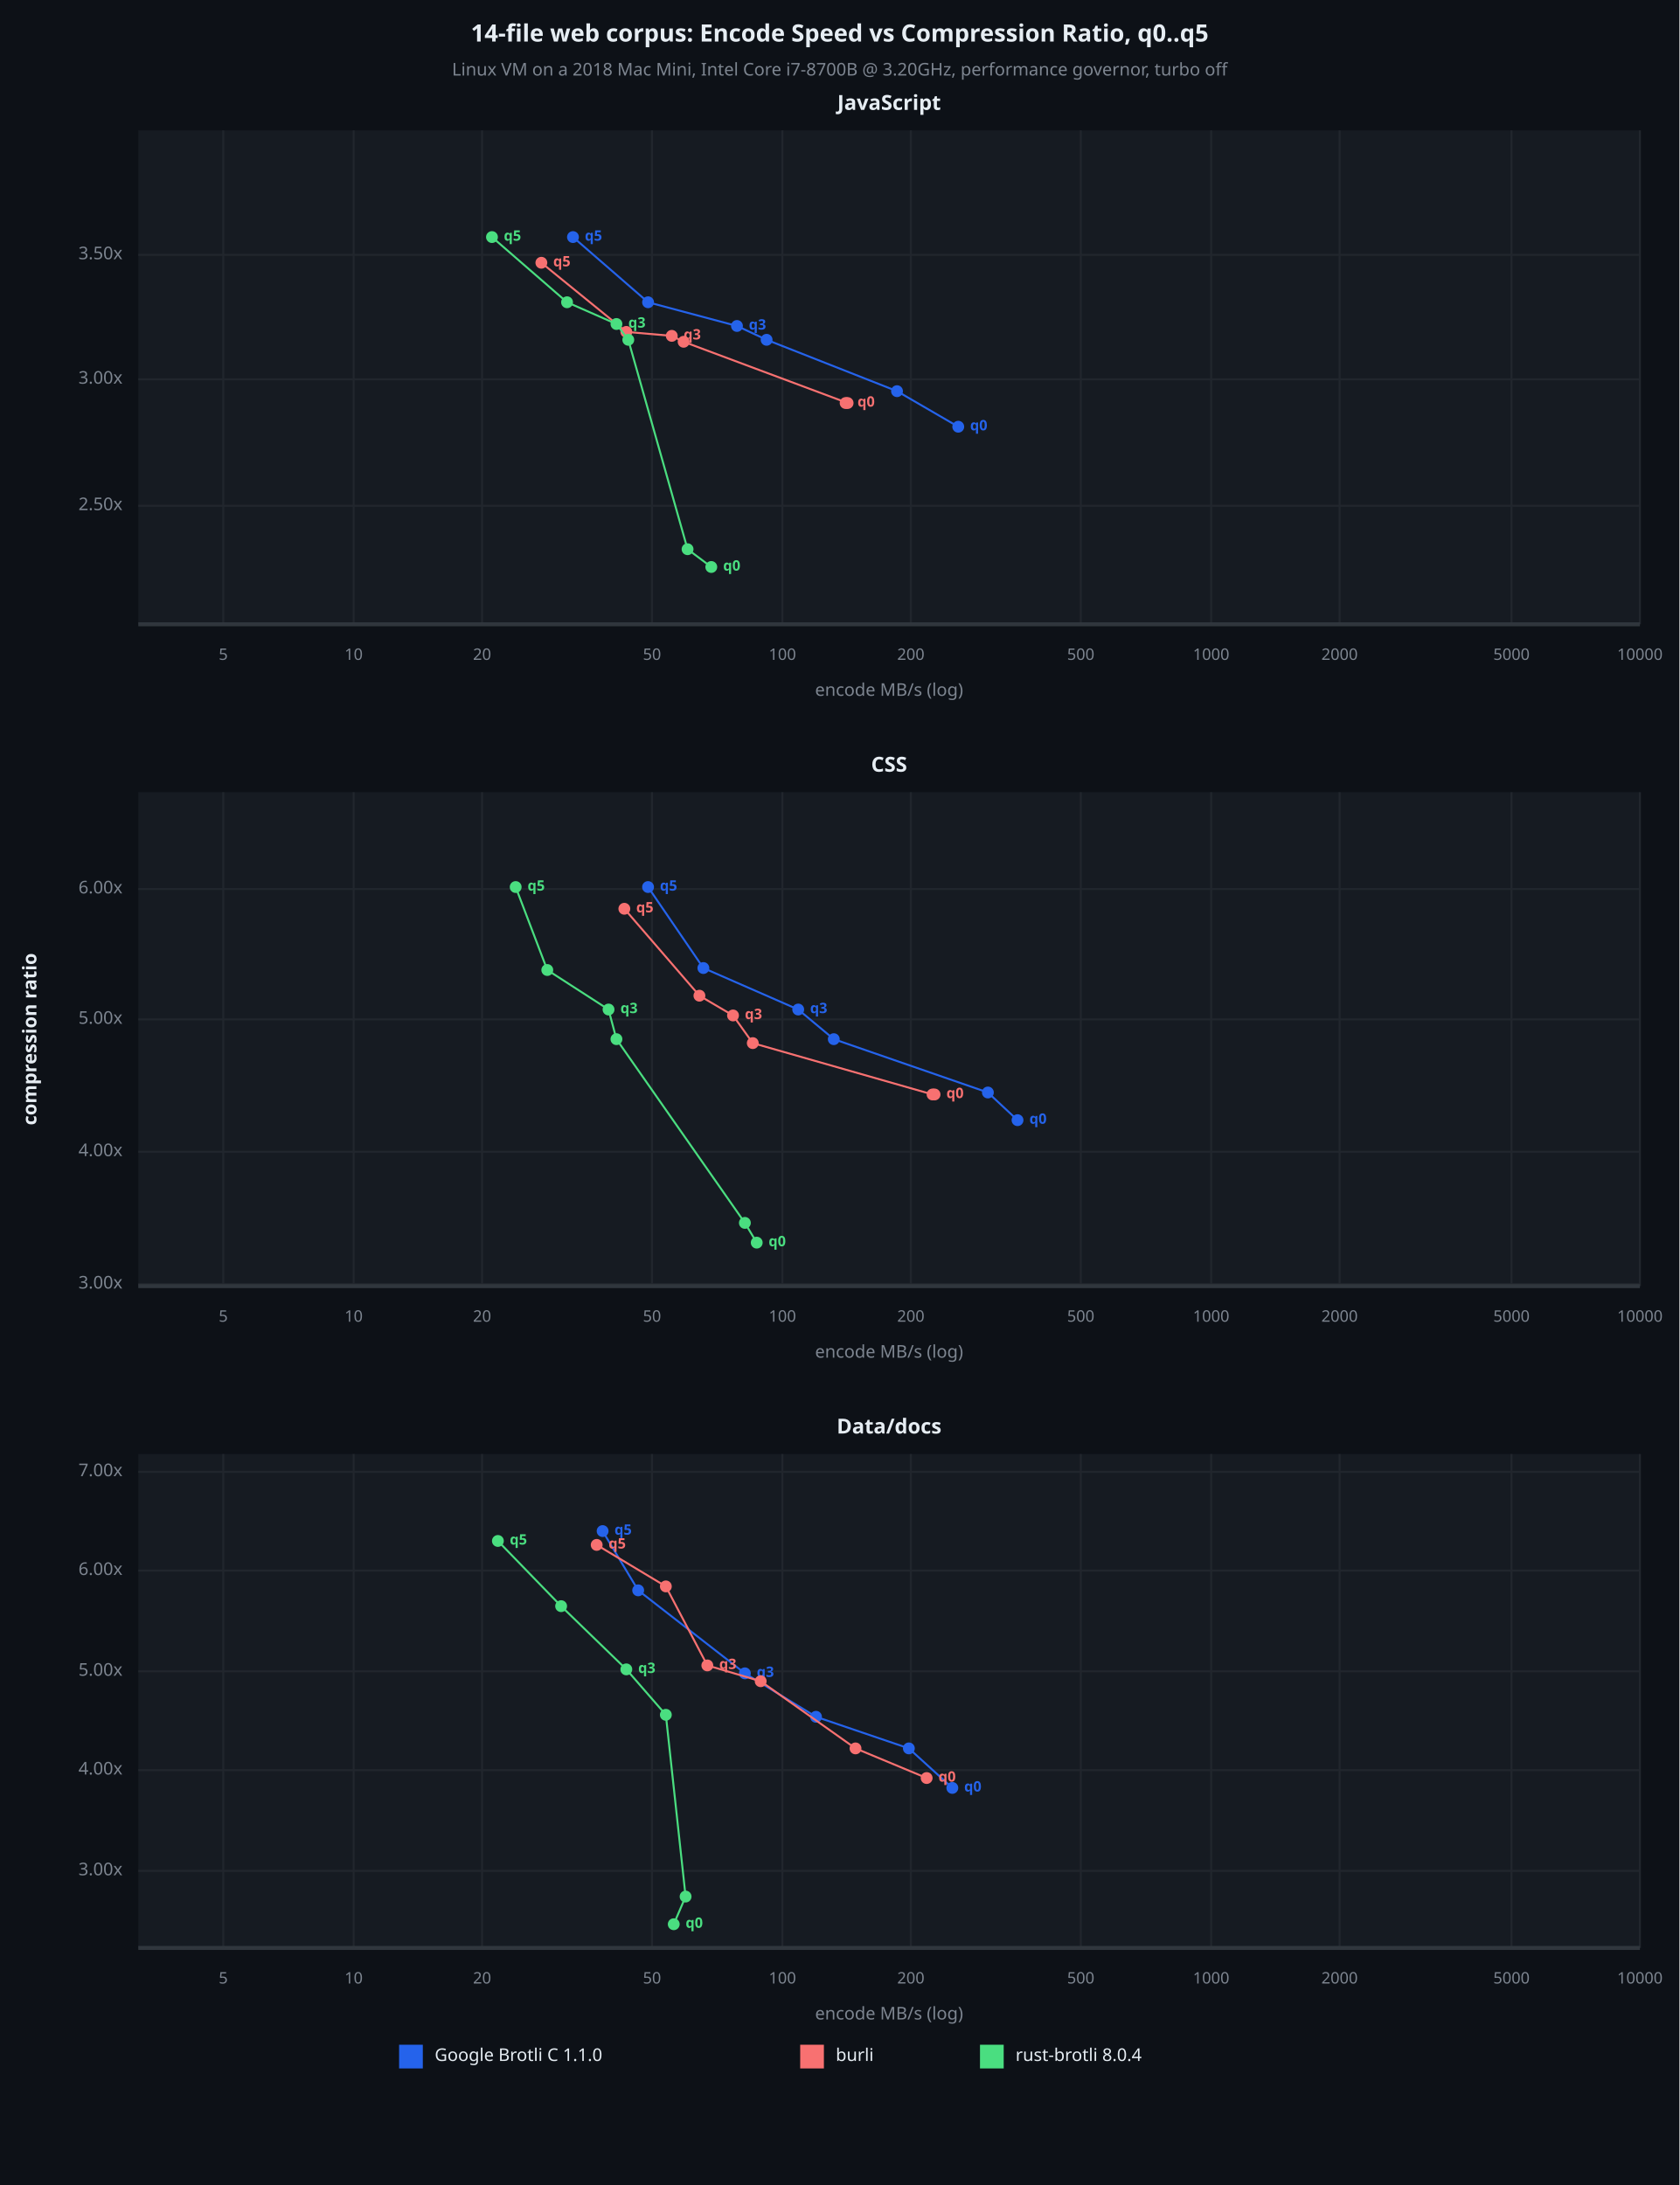
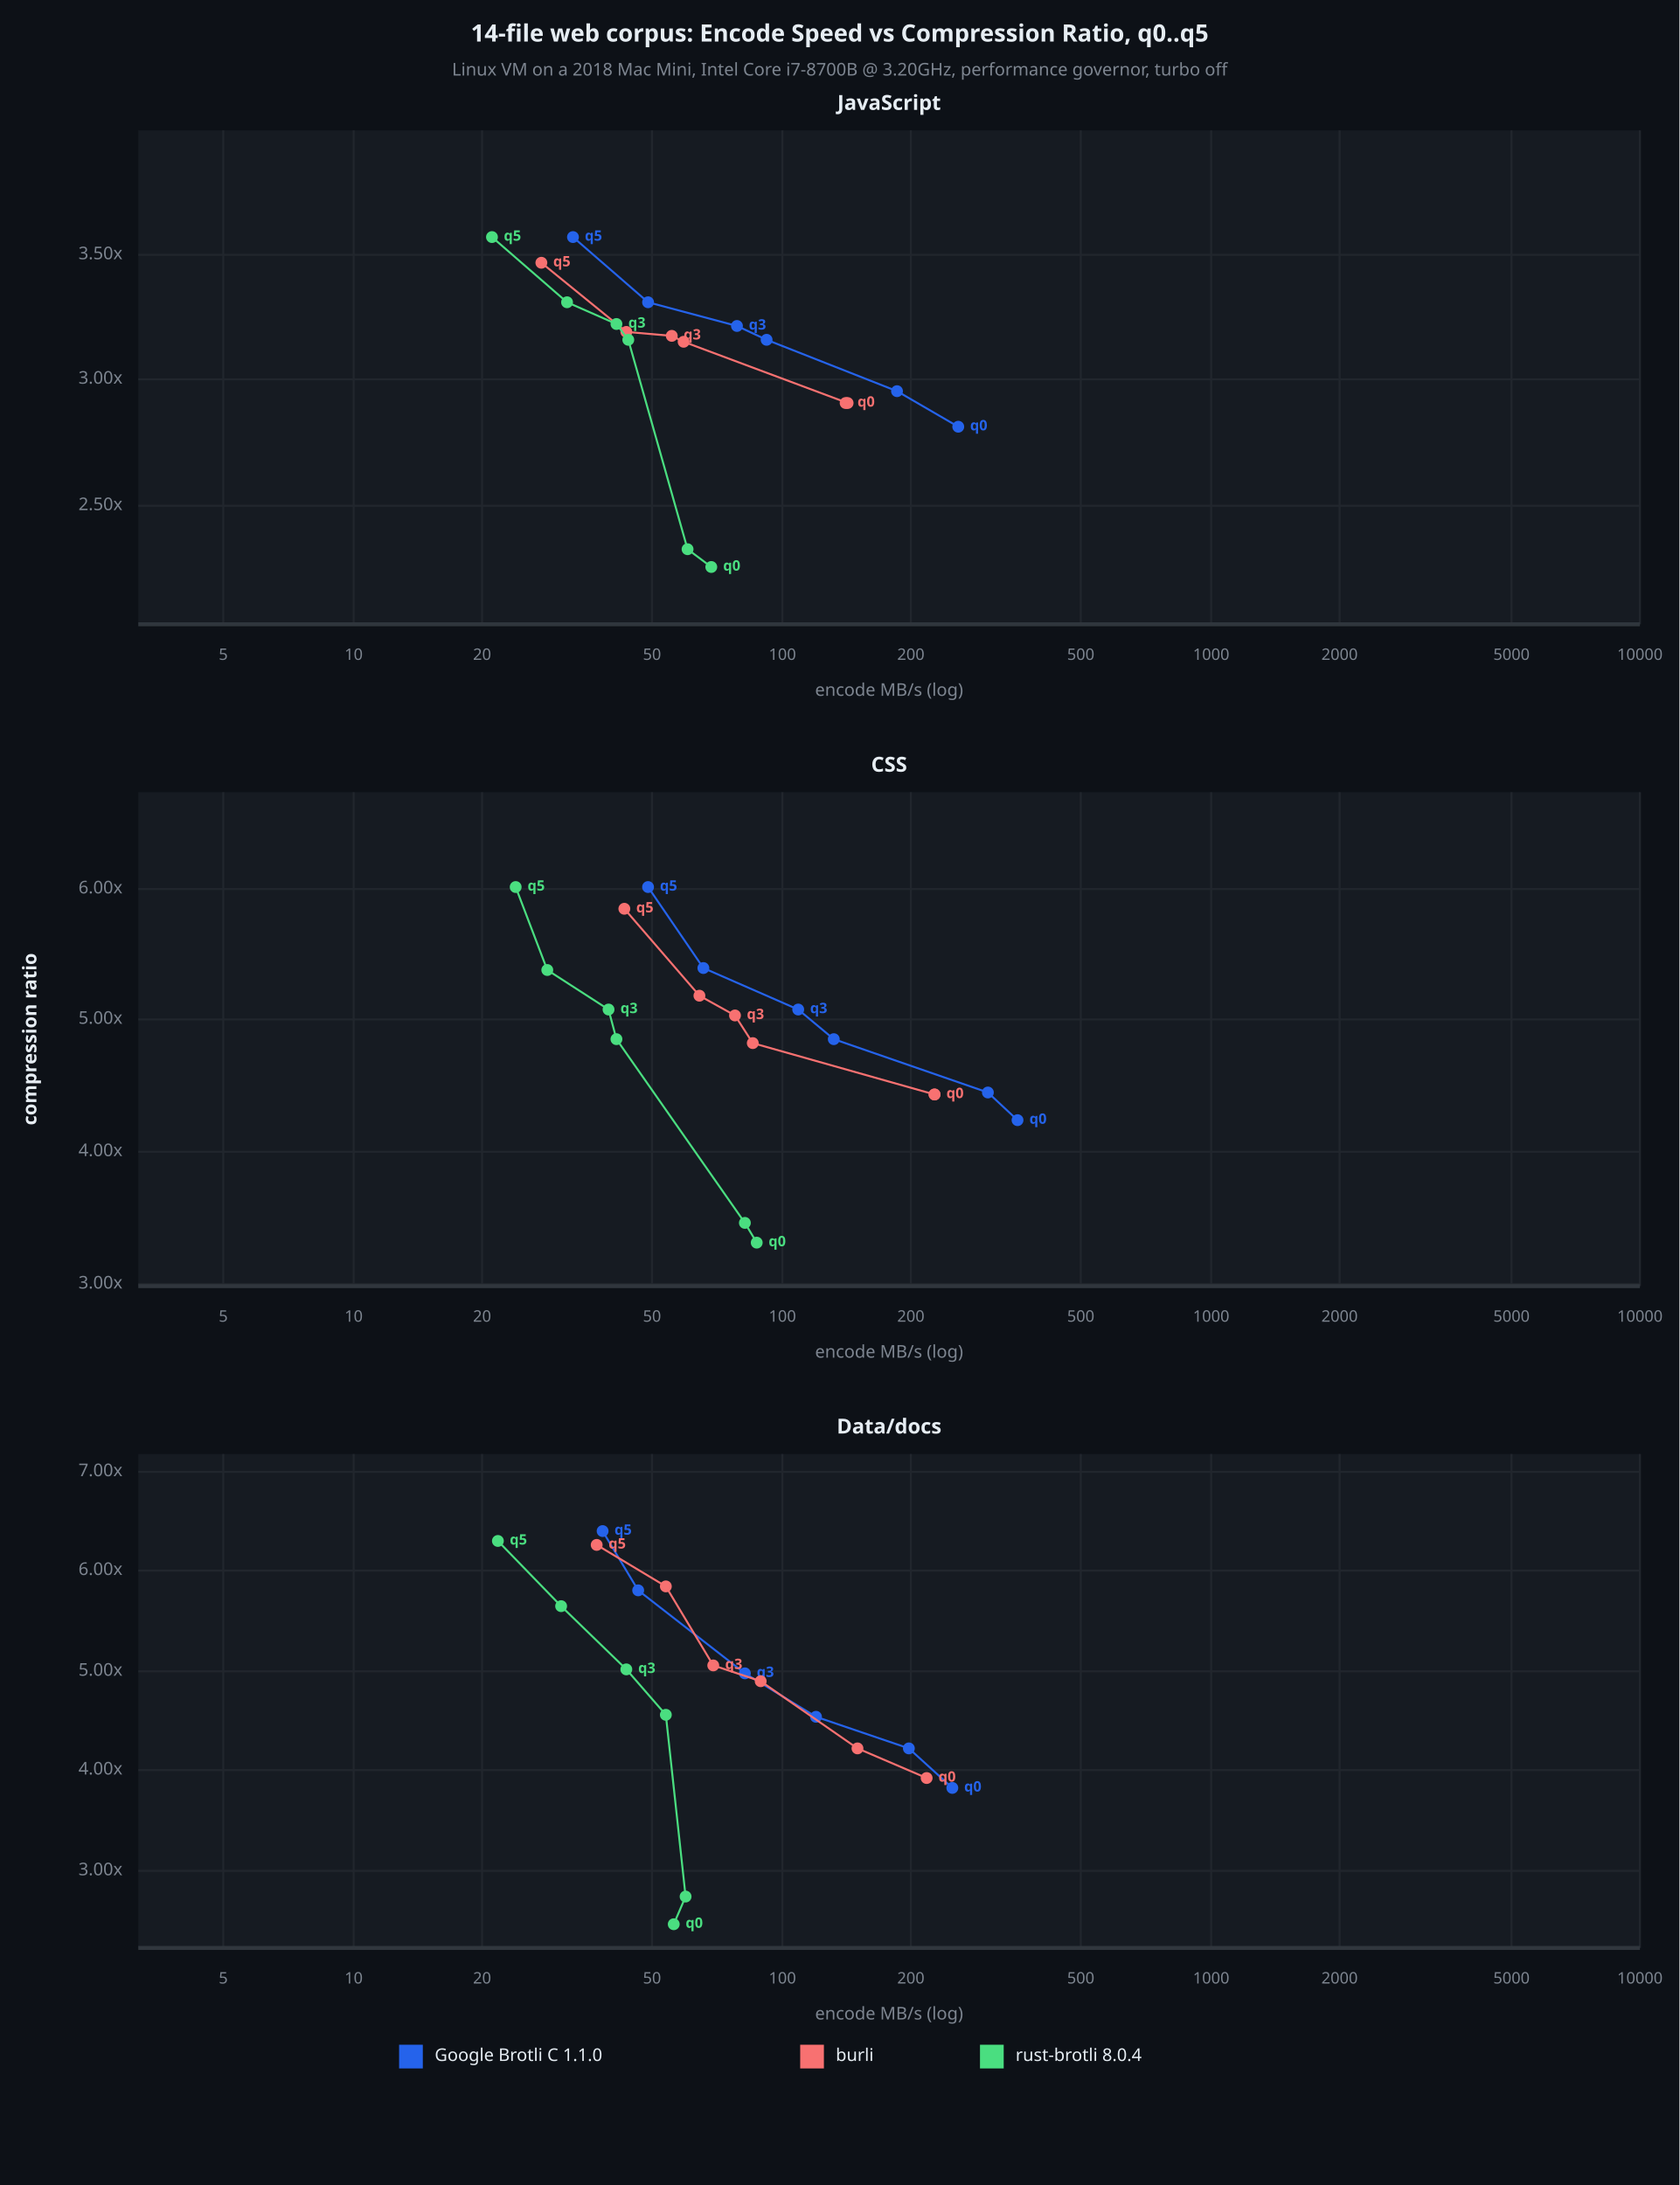
<svg xmlns="http://www.w3.org/2000/svg" viewBox="0 0 850 1106" font-family="system-ui, -apple-system, sans-serif">
  <rect x="0" y="0" width="850" height="1106" opacity="1" fill="#0D1117" stroke="none" />
  <text x="425" y="18" dy="0.5ex" text-anchor="middle" font-family="sans-serif" font-size="12.097" opacity="1" fill="#E6EDF3" font-weight="bold">
14-file web corpus: Encode Speed vs Compression Ratio, q0..q5
</text>
  <text x="425" y="36" dy="0.5ex" text-anchor="middle" font-family="sans-serif" font-size="8.871" opacity="1" fill="#7D8590">
Linux VM on a 2018 Mac Mini, Intel Core i7-8700B @ 3.20GHz, performance governor, turbo off
</text>
  <rect x="70" y="66" width="760" height="250" opacity="1" fill="#161B22" stroke="none" />
  <text x="450" y="53" dy="0.5ex" text-anchor="middle" font-family="sans-serif" font-size="10.484" opacity="1" fill="#E6EDF3" font-weight="bold">
JavaScript
</text>
  <polyline fill="none" opacity="1" stroke="#21262D" stroke-width="1" points="113,66 113,316 " />
  <text x="113" y="332" dy="0.5ex" text-anchor="middle" font-family="sans-serif" font-size="8.065" opacity="1" fill="#7D8590">
5
</text>
  <polyline fill="none" opacity="1" stroke="#21262D" stroke-width="1" points="179,66 179,316 " />
  <text x="179" y="332" dy="0.5ex" text-anchor="middle" font-family="sans-serif" font-size="8.065" opacity="1" fill="#7D8590">
10
</text>
  <polyline fill="none" opacity="1" stroke="#21262D" stroke-width="1" points="244,66 244,316 " />
  <text x="244" y="332" dy="0.5ex" text-anchor="middle" font-family="sans-serif" font-size="8.065" opacity="1" fill="#7D8590">
20
</text>
  <polyline fill="none" opacity="1" stroke="#21262D" stroke-width="1" points="330,66 330,316 " />
  <text x="330" y="332" dy="0.5ex" text-anchor="middle" font-family="sans-serif" font-size="8.065" opacity="1" fill="#7D8590">
50
</text>
  <polyline fill="none" opacity="1" stroke="#21262D" stroke-width="1" points="396,66 396,316 " />
  <text x="396" y="332" dy="0.5ex" text-anchor="middle" font-family="sans-serif" font-size="8.065" opacity="1" fill="#7D8590">
100
</text>
  <polyline fill="none" opacity="1" stroke="#21262D" stroke-width="1" points="461,66 461,316 " />
  <text x="461" y="332" dy="0.5ex" text-anchor="middle" font-family="sans-serif" font-size="8.065" opacity="1" fill="#7D8590">
200
</text>
  <polyline fill="none" opacity="1" stroke="#21262D" stroke-width="1" points="547,66 547,316 " />
  <text x="547" y="332" dy="0.5ex" text-anchor="middle" font-family="sans-serif" font-size="8.065" opacity="1" fill="#7D8590">
500
</text>
  <polyline fill="none" opacity="1" stroke="#21262D" stroke-width="1" points="613,66 613,316 " />
  <text x="613" y="332" dy="0.5ex" text-anchor="middle" font-family="sans-serif" font-size="8.065" opacity="1" fill="#7D8590">
1000
</text>
  <polyline fill="none" opacity="1" stroke="#21262D" stroke-width="1" points="678,66 678,316 " />
  <text x="678" y="332" dy="0.5ex" text-anchor="middle" font-family="sans-serif" font-size="8.065" opacity="1" fill="#7D8590">
2000
</text>
  <polyline fill="none" opacity="1" stroke="#21262D" stroke-width="1" points="765,66 765,316 " />
  <text x="765" y="332" dy="0.5ex" text-anchor="middle" font-family="sans-serif" font-size="8.065" opacity="1" fill="#7D8590">
5000
</text>
  <polyline fill="none" opacity="1" stroke="#21262D" stroke-width="1" points="830,66 830,316 " />
  <text x="830" y="332" dy="0.5ex" text-anchor="middle" font-family="sans-serif" font-size="8.065" opacity="1" fill="#7D8590">
10000
</text>
  <polyline fill="none" opacity="1" stroke="#21262D" stroke-width="1" points="70,256 830,256 " />
  <text x="62" y="256" dy="0.5ex" text-anchor="end" font-family="sans-serif" font-size="8.871" opacity="1" fill="#7D8590">
2.50x
</text>
  <polyline fill="none" opacity="1" stroke="#21262D" stroke-width="1" points="70,192 830,192 " />
  <text x="62" y="192" dy="0.5ex" text-anchor="end" font-family="sans-serif" font-size="8.871" opacity="1" fill="#7D8590">
3.00x
</text>
  <polyline fill="none" opacity="1" stroke="#21262D" stroke-width="1" points="70,129 830,129 " />
  <text x="62" y="129" dy="0.5ex" text-anchor="end" font-family="sans-serif" font-size="8.871" opacity="1" fill="#7D8590">
3.50x
</text>
  <polyline fill="none" opacity="1" stroke="#30363D" stroke-width="2" points="70,316 830,316 " />
  <polyline fill="none" opacity="1" stroke="#2563EB" stroke-width="1" points="485,216 454,198 388,172 373,165 328,153 290,120 " />
  <circle cx="485" cy="216" r="3" opacity="1" fill="#2563EB" stroke="none" stroke-width="1" />
  <text x="491" y="216" dy="0.5ex" text-anchor="start" font-family="sans-serif" font-size="7.258" opacity="1" fill="#2563EB" font-weight="bold">
q0
</text>
  <circle cx="454" cy="198" r="3" opacity="1" fill="#2563EB" stroke="none" stroke-width="1" />
  <circle cx="388" cy="172" r="3" opacity="1" fill="#2563EB" stroke="none" stroke-width="1" />
  <circle cx="373" cy="165" r="3" opacity="1" fill="#2563EB" stroke="none" stroke-width="1" />
  <text x="379" y="165" dy="0.5ex" text-anchor="start" font-family="sans-serif" font-size="7.258" opacity="1" fill="#2563EB" font-weight="bold">
q3
</text>
  <circle cx="328" cy="153" r="3" opacity="1" fill="#2563EB" stroke="none" stroke-width="1" />
  <circle cx="290" cy="120" r="3" opacity="1" fill="#2563EB" stroke="none" stroke-width="1" />
  <text x="296" y="120" dy="0.5ex" text-anchor="start" font-family="sans-serif" font-size="7.258" opacity="1" fill="#2563EB" font-weight="bold">
q5
</text>
  <polyline fill="none" opacity="1" stroke="#F87171" stroke-width="1" points="428,204 429,204 346,173 340,170 317,168 274,133 " />
  <circle cx="428" cy="204" r="3" opacity="1" fill="#F87171" stroke="none" stroke-width="1" />
  <text x="434" y="204" dy="0.5ex" text-anchor="start" font-family="sans-serif" font-size="7.258" opacity="1" fill="#F87171" font-weight="bold">
q0
</text>
  <circle cx="429" cy="204" r="3" opacity="1" fill="#F87171" stroke="none" stroke-width="1" />
  <circle cx="346" cy="173" r="3" opacity="1" fill="#F87171" stroke="none" stroke-width="1" />
  <circle cx="340" cy="170" r="3" opacity="1" fill="#F87171" stroke="none" stroke-width="1" />
  <text x="346" y="170" dy="0.5ex" text-anchor="start" font-family="sans-serif" font-size="7.258" opacity="1" fill="#F87171" font-weight="bold">
q3
</text>
  <circle cx="317" cy="168" r="3" opacity="1" fill="#F87171" stroke="none" stroke-width="1" />
  <circle cx="274" cy="133" r="3" opacity="1" fill="#F87171" stroke="none" stroke-width="1" />
  <text x="280" y="133" dy="0.5ex" text-anchor="start" font-family="sans-serif" font-size="7.258" opacity="1" fill="#F87171" font-weight="bold">
q5
</text>
  <polyline fill="none" opacity="1" stroke="#4ADE80" stroke-width="1" points="360,287 348,278 318,172 312,164 287,153 249,120 " />
  <circle cx="360" cy="287" r="3" opacity="1" fill="#4ADE80" stroke="none" stroke-width="1" />
  <text x="366" y="287" dy="0.5ex" text-anchor="start" font-family="sans-serif" font-size="7.258" opacity="1" fill="#4ADE80" font-weight="bold">
q0
</text>
  <circle cx="348" cy="278" r="3" opacity="1" fill="#4ADE80" stroke="none" stroke-width="1" />
  <circle cx="318" cy="172" r="3" opacity="1" fill="#4ADE80" stroke="none" stroke-width="1" />
  <circle cx="312" cy="164" r="3" opacity="1" fill="#4ADE80" stroke="none" stroke-width="1" />
  <text x="318" y="164" dy="0.5ex" text-anchor="start" font-family="sans-serif" font-size="7.258" opacity="1" fill="#4ADE80" font-weight="bold">
q3
</text>
  <circle cx="287" cy="153" r="3" opacity="1" fill="#4ADE80" stroke="none" stroke-width="1" />
  <circle cx="249" cy="120" r="3" opacity="1" fill="#4ADE80" stroke="none" stroke-width="1" />
  <text x="255" y="120" dy="0.5ex" text-anchor="start" font-family="sans-serif" font-size="7.258" opacity="1" fill="#4ADE80" font-weight="bold">
q5
</text>
  <text x="450" y="350" dy="0.5ex" text-anchor="middle" font-family="sans-serif" font-size="8.871" opacity="1" fill="#7D8590">
encode MB/s (log)
</text>
  <rect x="70" y="401" width="760" height="250" opacity="1" fill="#161B22" stroke="none" />
  <text x="450" y="388" dy="0.5ex" text-anchor="middle" font-family="sans-serif" font-size="10.484" opacity="1" fill="#E6EDF3" font-weight="bold">
CSS
</text>
  <polyline fill="none" opacity="1" stroke="#21262D" stroke-width="1" points="113,401 113,651 " />
  <text x="113" y="667" dy="0.5ex" text-anchor="middle" font-family="sans-serif" font-size="8.065" opacity="1" fill="#7D8590">
5
</text>
  <polyline fill="none" opacity="1" stroke="#21262D" stroke-width="1" points="179,401 179,651 " />
  <text x="179" y="667" dy="0.5ex" text-anchor="middle" font-family="sans-serif" font-size="8.065" opacity="1" fill="#7D8590">
10
</text>
  <polyline fill="none" opacity="1" stroke="#21262D" stroke-width="1" points="244,401 244,651 " />
  <text x="244" y="667" dy="0.5ex" text-anchor="middle" font-family="sans-serif" font-size="8.065" opacity="1" fill="#7D8590">
20
</text>
  <polyline fill="none" opacity="1" stroke="#21262D" stroke-width="1" points="330,401 330,651 " />
  <text x="330" y="667" dy="0.5ex" text-anchor="middle" font-family="sans-serif" font-size="8.065" opacity="1" fill="#7D8590">
50
</text>
  <polyline fill="none" opacity="1" stroke="#21262D" stroke-width="1" points="396,401 396,651 " />
  <text x="396" y="667" dy="0.5ex" text-anchor="middle" font-family="sans-serif" font-size="8.065" opacity="1" fill="#7D8590">
100
</text>
  <polyline fill="none" opacity="1" stroke="#21262D" stroke-width="1" points="461,401 461,651 " />
  <text x="461" y="667" dy="0.5ex" text-anchor="middle" font-family="sans-serif" font-size="8.065" opacity="1" fill="#7D8590">
200
</text>
  <polyline fill="none" opacity="1" stroke="#21262D" stroke-width="1" points="547,401 547,651 " />
  <text x="547" y="667" dy="0.5ex" text-anchor="middle" font-family="sans-serif" font-size="8.065" opacity="1" fill="#7D8590">
500
</text>
  <polyline fill="none" opacity="1" stroke="#21262D" stroke-width="1" points="613,401 613,651 " />
  <text x="613" y="667" dy="0.5ex" text-anchor="middle" font-family="sans-serif" font-size="8.065" opacity="1" fill="#7D8590">
1000
</text>
  <polyline fill="none" opacity="1" stroke="#21262D" stroke-width="1" points="678,401 678,651 " />
  <text x="678" y="667" dy="0.5ex" text-anchor="middle" font-family="sans-serif" font-size="8.065" opacity="1" fill="#7D8590">
2000
</text>
  <polyline fill="none" opacity="1" stroke="#21262D" stroke-width="1" points="765,401 765,651 " />
  <text x="765" y="667" dy="0.5ex" text-anchor="middle" font-family="sans-serif" font-size="8.065" opacity="1" fill="#7D8590">
5000
</text>
  <polyline fill="none" opacity="1" stroke="#21262D" stroke-width="1" points="830,401 830,651 " />
  <text x="830" y="667" dy="0.5ex" text-anchor="middle" font-family="sans-serif" font-size="8.065" opacity="1" fill="#7D8590">
10000
</text>
  <polyline fill="none" opacity="1" stroke="#21262D" stroke-width="1" points="70,650 830,650 " />
  <text x="62" y="650" dy="0.5ex" text-anchor="end" font-family="sans-serif" font-size="8.871" opacity="1" fill="#7D8590">
3.00x
</text>
  <polyline fill="none" opacity="1" stroke="#21262D" stroke-width="1" points="70,583 830,583 " />
  <text x="62" y="583" dy="0.5ex" text-anchor="end" font-family="sans-serif" font-size="8.871" opacity="1" fill="#7D8590">
4.00x
</text>
  <polyline fill="none" opacity="1" stroke="#21262D" stroke-width="1" points="70,516 830,516 " />
  <text x="62" y="516" dy="0.5ex" text-anchor="end" font-family="sans-serif" font-size="8.871" opacity="1" fill="#7D8590">
5.00x
</text>
  <polyline fill="none" opacity="1" stroke="#21262D" stroke-width="1" points="70,450 830,450 " />
  <text x="62" y="450" dy="0.5ex" text-anchor="end" font-family="sans-serif" font-size="8.871" opacity="1" fill="#7D8590">
6.00x
</text>
  <polyline fill="none" opacity="1" stroke="#30363D" stroke-width="2" points="70,651 830,651 " />
  <polyline fill="none" opacity="1" stroke="#2563EB" stroke-width="1" points="515,567 500,553 422,526 404,511 356,490 328,449 " />
  <circle cx="515" cy="567" r="3" opacity="1" fill="#2563EB" stroke="none" stroke-width="1" />
  <text x="521" y="567" dy="0.5ex" text-anchor="start" font-family="sans-serif" font-size="7.258" opacity="1" fill="#2563EB" font-weight="bold">
q0
</text>
  <circle cx="500" cy="553" r="3" opacity="1" fill="#2563EB" stroke="none" stroke-width="1" />
  <circle cx="422" cy="526" r="3" opacity="1" fill="#2563EB" stroke="none" stroke-width="1" />
  <circle cx="404" cy="511" r="3" opacity="1" fill="#2563EB" stroke="none" stroke-width="1" />
  <text x="410" y="511" dy="0.5ex" text-anchor="start" font-family="sans-serif" font-size="7.258" opacity="1" fill="#2563EB" font-weight="bold">
q3
</text>
  <circle cx="356" cy="490" r="3" opacity="1" fill="#2563EB" stroke="none" stroke-width="1" />
  <circle cx="328" cy="449" r="3" opacity="1" fill="#2563EB" stroke="none" stroke-width="1" />
  <text x="334" y="449" dy="0.5ex" text-anchor="start" font-family="sans-serif" font-size="7.258" opacity="1" fill="#2563EB" font-weight="bold">
q5
</text>
-   <polyline fill="none" opacity="1" stroke="#F87171" stroke-width="1" points="473,554 472,554 381,528 371,514 354,504 316,460 " />
+   <polyline fill="none" opacity="1" stroke="#F87171" stroke-width="1" points="473,554 473,554 381,528 372,514 354,504 316,460 " />
  <circle cx="473" cy="554" r="3" opacity="1" fill="#F87171" stroke="none" stroke-width="1" />
  <text x="479" y="554" dy="0.5ex" text-anchor="start" font-family="sans-serif" font-size="7.258" opacity="1" fill="#F87171" font-weight="bold">
q0
</text>
-   <circle cx="472" cy="554" r="3" opacity="1" fill="#F87171" stroke="none" stroke-width="1" />
+   <circle cx="473" cy="554" r="3" opacity="1" fill="#F87171" stroke="none" stroke-width="1" />
  <circle cx="381" cy="528" r="3" opacity="1" fill="#F87171" stroke="none" stroke-width="1" />
-   <circle cx="371" cy="514" r="3" opacity="1" fill="#F87171" stroke="none" stroke-width="1" />
-   <text x="377" y="514" dy="0.5ex" text-anchor="start" font-family="sans-serif" font-size="7.258" opacity="1" fill="#F87171" font-weight="bold">
+   <circle cx="372" cy="514" r="3" opacity="1" fill="#F87171" stroke="none" stroke-width="1" />
+   <text x="378" y="514" dy="0.5ex" text-anchor="start" font-family="sans-serif" font-size="7.258" opacity="1" fill="#F87171" font-weight="bold">
q3
</text>
  <circle cx="354" cy="504" r="3" opacity="1" fill="#F87171" stroke="none" stroke-width="1" />
  <circle cx="316" cy="460" r="3" opacity="1" fill="#F87171" stroke="none" stroke-width="1" />
  <text x="322" y="460" dy="0.5ex" text-anchor="start" font-family="sans-serif" font-size="7.258" opacity="1" fill="#F87171" font-weight="bold">
q5
</text>
  <polyline fill="none" opacity="1" stroke="#4ADE80" stroke-width="1" points="383,629 377,619 312,526 308,511 277,491 261,449 " />
  <circle cx="383" cy="629" r="3" opacity="1" fill="#4ADE80" stroke="none" stroke-width="1" />
  <text x="389" y="629" dy="0.5ex" text-anchor="start" font-family="sans-serif" font-size="7.258" opacity="1" fill="#4ADE80" font-weight="bold">
q0
</text>
  <circle cx="377" cy="619" r="3" opacity="1" fill="#4ADE80" stroke="none" stroke-width="1" />
  <circle cx="312" cy="526" r="3" opacity="1" fill="#4ADE80" stroke="none" stroke-width="1" />
  <circle cx="308" cy="511" r="3" opacity="1" fill="#4ADE80" stroke="none" stroke-width="1" />
  <text x="314" y="511" dy="0.5ex" text-anchor="start" font-family="sans-serif" font-size="7.258" opacity="1" fill="#4ADE80" font-weight="bold">
q3
</text>
  <circle cx="277" cy="491" r="3" opacity="1" fill="#4ADE80" stroke="none" stroke-width="1" />
  <circle cx="261" cy="449" r="3" opacity="1" fill="#4ADE80" stroke="none" stroke-width="1" />
  <text x="267" y="449" dy="0.5ex" text-anchor="start" font-family="sans-serif" font-size="7.258" opacity="1" fill="#4ADE80" font-weight="bold">
q5
</text>
  <text x="450" y="685" dy="0.5ex" text-anchor="middle" font-family="sans-serif" font-size="8.871" opacity="1" fill="#7D8590">
encode MB/s (log)
</text>
  <rect x="70" y="736" width="760" height="250" opacity="1" fill="#161B22" stroke="none" />
  <text x="450" y="723" dy="0.5ex" text-anchor="middle" font-family="sans-serif" font-size="10.484" opacity="1" fill="#E6EDF3" font-weight="bold">
Data/docs
</text>
  <polyline fill="none" opacity="1" stroke="#21262D" stroke-width="1" points="113,736 113,986 " />
  <text x="113" y="1002" dy="0.5ex" text-anchor="middle" font-family="sans-serif" font-size="8.065" opacity="1" fill="#7D8590">
5
</text>
  <polyline fill="none" opacity="1" stroke="#21262D" stroke-width="1" points="179,736 179,986 " />
  <text x="179" y="1002" dy="0.5ex" text-anchor="middle" font-family="sans-serif" font-size="8.065" opacity="1" fill="#7D8590">
10
</text>
  <polyline fill="none" opacity="1" stroke="#21262D" stroke-width="1" points="244,736 244,986 " />
  <text x="244" y="1002" dy="0.5ex" text-anchor="middle" font-family="sans-serif" font-size="8.065" opacity="1" fill="#7D8590">
20
</text>
  <polyline fill="none" opacity="1" stroke="#21262D" stroke-width="1" points="330,736 330,986 " />
  <text x="330" y="1002" dy="0.5ex" text-anchor="middle" font-family="sans-serif" font-size="8.065" opacity="1" fill="#7D8590">
50
</text>
  <polyline fill="none" opacity="1" stroke="#21262D" stroke-width="1" points="396,736 396,986 " />
  <text x="396" y="1002" dy="0.5ex" text-anchor="middle" font-family="sans-serif" font-size="8.065" opacity="1" fill="#7D8590">
100
</text>
  <polyline fill="none" opacity="1" stroke="#21262D" stroke-width="1" points="461,736 461,986 " />
  <text x="461" y="1002" dy="0.5ex" text-anchor="middle" font-family="sans-serif" font-size="8.065" opacity="1" fill="#7D8590">
200
</text>
  <polyline fill="none" opacity="1" stroke="#21262D" stroke-width="1" points="547,736 547,986 " />
  <text x="547" y="1002" dy="0.5ex" text-anchor="middle" font-family="sans-serif" font-size="8.065" opacity="1" fill="#7D8590">
500
</text>
  <polyline fill="none" opacity="1" stroke="#21262D" stroke-width="1" points="613,736 613,986 " />
  <text x="613" y="1002" dy="0.5ex" text-anchor="middle" font-family="sans-serif" font-size="8.065" opacity="1" fill="#7D8590">
1000
</text>
  <polyline fill="none" opacity="1" stroke="#21262D" stroke-width="1" points="678,736 678,986 " />
  <text x="678" y="1002" dy="0.5ex" text-anchor="middle" font-family="sans-serif" font-size="8.065" opacity="1" fill="#7D8590">
2000
</text>
  <polyline fill="none" opacity="1" stroke="#21262D" stroke-width="1" points="765,736 765,986 " />
  <text x="765" y="1002" dy="0.5ex" text-anchor="middle" font-family="sans-serif" font-size="8.065" opacity="1" fill="#7D8590">
5000
</text>
  <polyline fill="none" opacity="1" stroke="#21262D" stroke-width="1" points="830,736 830,986 " />
  <text x="830" y="1002" dy="0.5ex" text-anchor="middle" font-family="sans-serif" font-size="8.065" opacity="1" fill="#7D8590">
10000
</text>
  <polyline fill="none" opacity="1" stroke="#21262D" stroke-width="1" points="70,947 830,947 " />
  <text x="62" y="947" dy="0.5ex" text-anchor="end" font-family="sans-serif" font-size="8.871" opacity="1" fill="#7D8590">
3.00x
</text>
  <polyline fill="none" opacity="1" stroke="#21262D" stroke-width="1" points="70,896 830,896 " />
  <text x="62" y="896" dy="0.5ex" text-anchor="end" font-family="sans-serif" font-size="8.871" opacity="1" fill="#7D8590">
4.00x
</text>
  <polyline fill="none" opacity="1" stroke="#21262D" stroke-width="1" points="70,846 830,846 " />
  <text x="62" y="846" dy="0.5ex" text-anchor="end" font-family="sans-serif" font-size="8.871" opacity="1" fill="#7D8590">
5.00x
</text>
  <polyline fill="none" opacity="1" stroke="#21262D" stroke-width="1" points="70,795 830,795 " />
  <text x="62" y="795" dy="0.5ex" text-anchor="end" font-family="sans-serif" font-size="8.871" opacity="1" fill="#7D8590">
6.00x
</text>
  <polyline fill="none" opacity="1" stroke="#21262D" stroke-width="1" points="70,745 830,745 " />
  <text x="62" y="745" dy="0.5ex" text-anchor="end" font-family="sans-serif" font-size="8.871" opacity="1" fill="#7D8590">
7.00x
</text>
  <polyline fill="none" opacity="1" stroke="#30363D" stroke-width="2" points="70,986 830,986 " />
  <polyline fill="none" opacity="1" stroke="#2563EB" stroke-width="1" points="482,905 460,885 413,869 377,847 323,805 305,775 " />
  <circle cx="482" cy="905" r="3" opacity="1" fill="#2563EB" stroke="none" stroke-width="1" />
  <text x="488" y="905" dy="0.5ex" text-anchor="start" font-family="sans-serif" font-size="7.258" opacity="1" fill="#2563EB" font-weight="bold">
q0
</text>
  <circle cx="460" cy="885" r="3" opacity="1" fill="#2563EB" stroke="none" stroke-width="1" />
  <circle cx="413" cy="869" r="3" opacity="1" fill="#2563EB" stroke="none" stroke-width="1" />
  <circle cx="377" cy="847" r="3" opacity="1" fill="#2563EB" stroke="none" stroke-width="1" />
  <text x="383" y="847" dy="0.5ex" text-anchor="start" font-family="sans-serif" font-size="7.258" opacity="1" fill="#2563EB" font-weight="bold">
q3
</text>
  <circle cx="323" cy="805" r="3" opacity="1" fill="#2563EB" stroke="none" stroke-width="1" />
  <circle cx="305" cy="775" r="3" opacity="1" fill="#2563EB" stroke="none" stroke-width="1" />
  <text x="311" y="775" dy="0.5ex" text-anchor="start" font-family="sans-serif" font-size="7.258" opacity="1" fill="#2563EB" font-weight="bold">
q5
</text>
-   <polyline fill="none" opacity="1" stroke="#F87171" stroke-width="1" points="469,900 433,885 385,851 358,843 337,803 302,782 " />
+   <polyline fill="none" opacity="1" stroke="#F87171" stroke-width="1" points="469,900 434,885 385,851 361,843 337,803 302,782 " />
  <circle cx="469" cy="900" r="3" opacity="1" fill="#F87171" stroke="none" stroke-width="1" />
  <text x="475" y="900" dy="0.5ex" text-anchor="start" font-family="sans-serif" font-size="7.258" opacity="1" fill="#F87171" font-weight="bold">
q0
</text>
-   <circle cx="433" cy="885" r="3" opacity="1" fill="#F87171" stroke="none" stroke-width="1" />
+   <circle cx="434" cy="885" r="3" opacity="1" fill="#F87171" stroke="none" stroke-width="1" />
  <circle cx="385" cy="851" r="3" opacity="1" fill="#F87171" stroke="none" stroke-width="1" />
-   <circle cx="358" cy="843" r="3" opacity="1" fill="#F87171" stroke="none" stroke-width="1" />
-   <text x="364" y="843" dy="0.5ex" text-anchor="start" font-family="sans-serif" font-size="7.258" opacity="1" fill="#F87171" font-weight="bold">
+   <circle cx="361" cy="843" r="3" opacity="1" fill="#F87171" stroke="none" stroke-width="1" />
+   <text x="367" y="843" dy="0.5ex" text-anchor="start" font-family="sans-serif" font-size="7.258" opacity="1" fill="#F87171" font-weight="bold">
q3
</text>
  <circle cx="337" cy="803" r="3" opacity="1" fill="#F87171" stroke="none" stroke-width="1" />
  <circle cx="302" cy="782" r="3" opacity="1" fill="#F87171" stroke="none" stroke-width="1" />
  <text x="308" y="782" dy="0.5ex" text-anchor="start" font-family="sans-serif" font-size="7.258" opacity="1" fill="#F87171" font-weight="bold">
q5
</text>
  <polyline fill="none" opacity="1" stroke="#4ADE80" stroke-width="1" points="341,974 347,960 337,868 317,845 284,813 252,780 " />
  <circle cx="341" cy="974" r="3" opacity="1" fill="#4ADE80" stroke="none" stroke-width="1" />
  <text x="347" y="974" dy="0.5ex" text-anchor="start" font-family="sans-serif" font-size="7.258" opacity="1" fill="#4ADE80" font-weight="bold">
q0
</text>
  <circle cx="347" cy="960" r="3" opacity="1" fill="#4ADE80" stroke="none" stroke-width="1" />
  <circle cx="337" cy="868" r="3" opacity="1" fill="#4ADE80" stroke="none" stroke-width="1" />
  <circle cx="317" cy="845" r="3" opacity="1" fill="#4ADE80" stroke="none" stroke-width="1" />
  <text x="323" y="845" dy="0.5ex" text-anchor="start" font-family="sans-serif" font-size="7.258" opacity="1" fill="#4ADE80" font-weight="bold">
q3
</text>
  <circle cx="284" cy="813" r="3" opacity="1" fill="#4ADE80" stroke="none" stroke-width="1" />
  <circle cx="252" cy="780" r="3" opacity="1" fill="#4ADE80" stroke="none" stroke-width="1" />
  <text x="258" y="780" dy="0.5ex" text-anchor="start" font-family="sans-serif" font-size="7.258" opacity="1" fill="#4ADE80" font-weight="bold">
q5
</text>
  <text x="450" y="1020" dy="0.5ex" text-anchor="middle" font-family="sans-serif" font-size="8.871" opacity="1" fill="#7D8590">
encode MB/s (log)
</text>
  <text x="16" y="526" dy="0.5ex" text-anchor="middle" font-family="sans-serif" font-size="9.677" opacity="1" fill="#E6EDF3" font-weight="bold" transform="rotate(270, 16, 526)">
compression ratio
</text>
  <rect x="202" y="1035" width="12" height="12" opacity="1" fill="#2563EB" stroke="none" />
  <text x="220" y="1041" dy="0.5ex" text-anchor="start" font-family="sans-serif" font-size="8.871" opacity="1" fill="#E6EDF3">
Google Brotli C 1.1.0
</text>
  <rect x="405" y="1035" width="12" height="12" opacity="1" fill="#F87171" stroke="none" />
  <text x="423" y="1041" dy="0.5ex" text-anchor="start" font-family="sans-serif" font-size="8.871" opacity="1" fill="#E6EDF3">
burli
</text>
  <rect x="496" y="1035" width="12" height="12" opacity="1" fill="#4ADE80" stroke="none" />
  <text x="514" y="1041" dy="0.5ex" text-anchor="start" font-family="sans-serif" font-size="8.871" opacity="1" fill="#E6EDF3">
rust-brotli 8.0.4
</text>
</svg>
